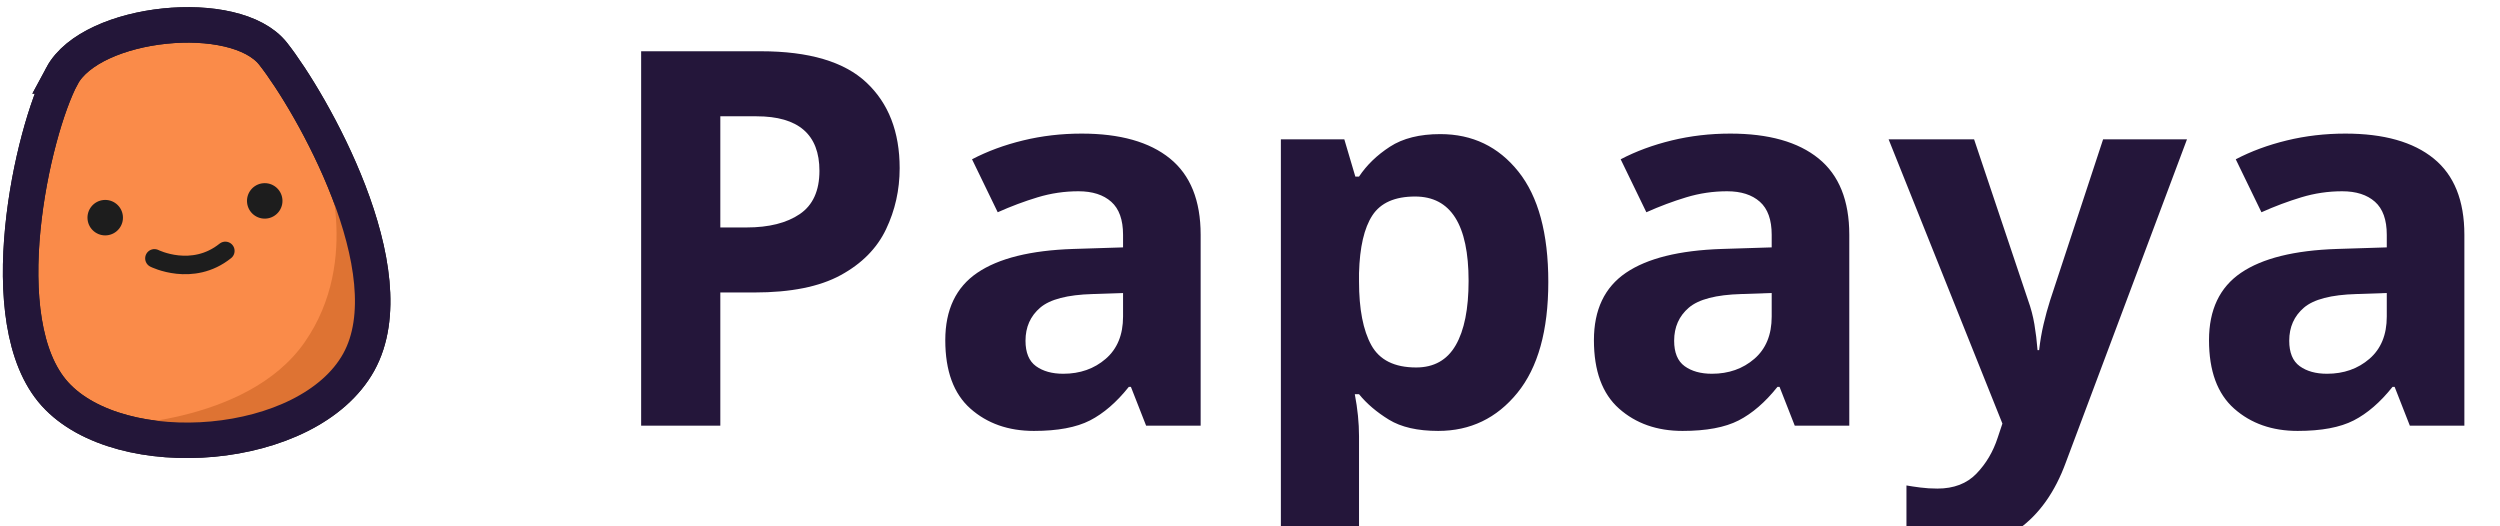
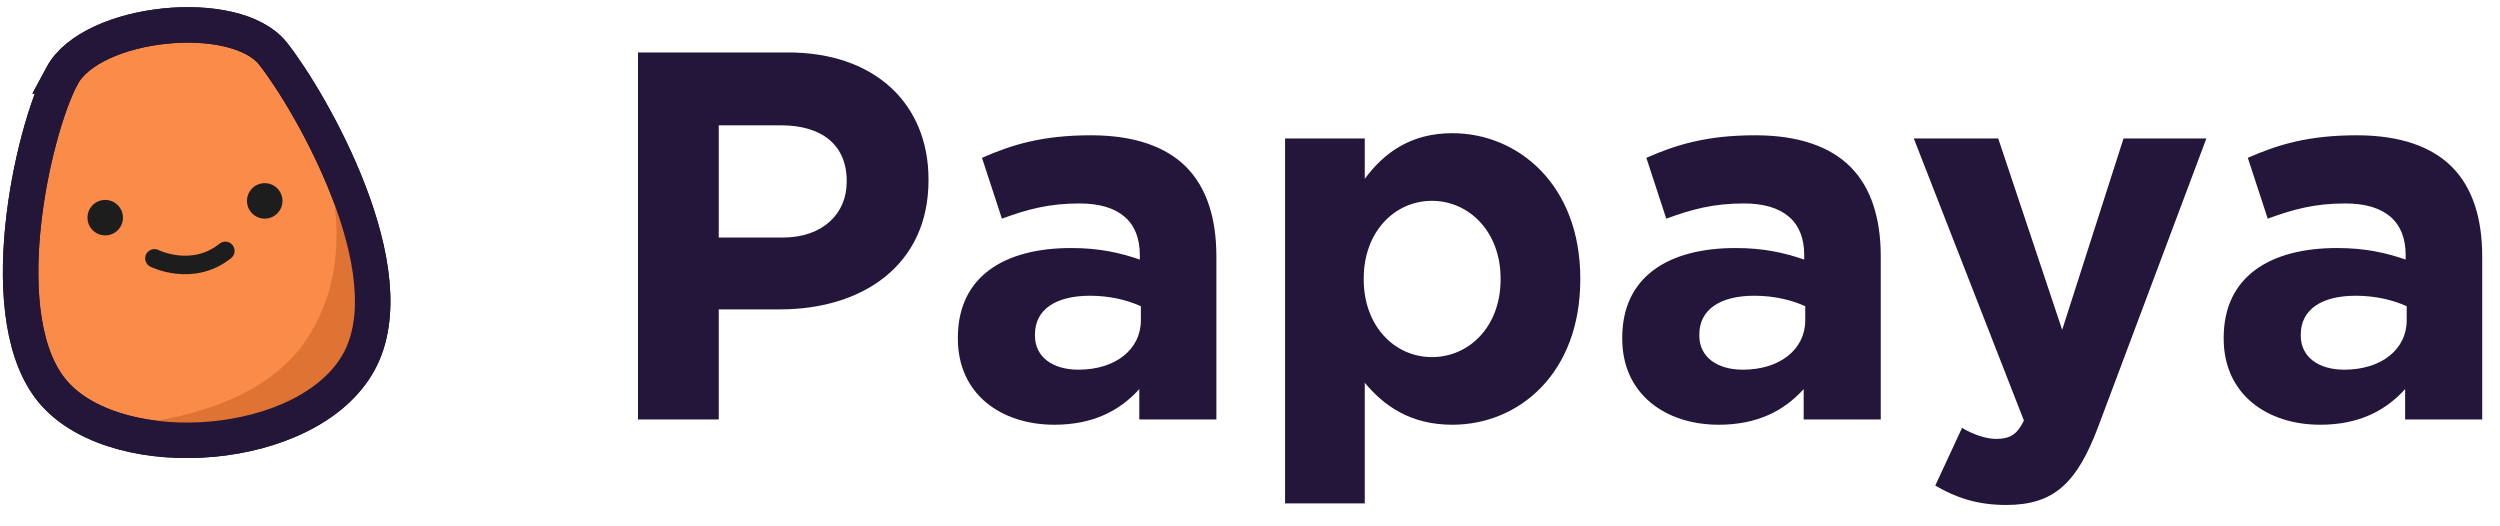
- <svg xmlns="http://www.w3.org/2000/svg" width="1621" height="341">
+ <svg xmlns="http://www.w3.org/2000/svg" height="341" width="1621">
  <g fill="none" fill-rule="evenodd">
    <g transform="rotate(-6 269.73 56.635)">
-       <path d="M42.208 25.282C19.305 58.997-21.136 178.97 16.14 229.958c37.278 50.988 159.614 54.973 198.043 0 38.43-54.972-13.23-171.25-34.308-204.676-21.078-33.425-114.766-33.714-137.668 0z" stroke="#1D1D1D" stroke-width="23" fill="#FA8B49" />
-       <path d="M205.501 96.105s18.255 67.63-24.943 117.454-134.563 40.134-134.563 40.134l77.076 16.896 87.727-37.175s10.684-23.049 11.477-25.008c.793-1.959 7.924-38.76 7.924-38.76l-9.02-33.164-15.678-40.377z" fill="#DE7333" />
+       <path d="M42.208 25.282C19.305 58.997-21.136 178.97 16.14 229.958c37.278 50.988 159.614 54.973 198.043 0 38.43-54.972-13.23-171.25-34.308-204.676-21.078-33.425-114.766-33.714-137.668 0z" fill="#fa8b49" stroke="#1d1d1d" stroke-width="23" />
+       <path d="M205.501 96.105s18.255 67.63-24.943 117.454-134.563 40.134-134.563 40.134l77.076 16.896 87.727-37.175s10.684-23.049 11.477-25.008c.793-1.959 7.924-38.76 7.924-38.76l-9.02-33.164z" fill="#de7333" />
      <path d="M42.208 25.282C19.305 58.997-21.136 178.97 16.14 229.958c37.278 50.988 159.614 54.973 198.043 0 38.43-54.972-13.23-171.25-34.308-204.676-21.078-33.425-114.766-33.714-137.668 0z" stroke="#231639" stroke-width="23" />
-       <circle fill="#1D1D1D" cx="60.495" cy="119.605" r="11.5" />
-       <circle fill="#1D1D1D" cx="164.495" cy="119.605" r="11.5" />
-       <path d="M89.466 149.182s23.118 14.841 46.235 0" stroke="#1D1D1D" stroke-width="12" stroke-linecap="round" />
+       <circle cx="60.495" cy="119.605" fill="#1d1d1d" r="11.5" />
+       <circle cx="164.495" cy="119.605" fill="#1d1d1d" r="11.5" />
+       <path d="M89.466 149.182s23.118 14.841 46.235 0" stroke="#1d1d1d" stroke-linecap="round" stroke-width="12" />
    </g>
-     <text font-family="Gotham-Bold, Gotham" font-size="340" font-weight="bold" fill="#24163A">
-       <tspan x="385.12" y="276">Papaya</tspan>
-     </text>
+     <path d="M413.68 272V34h97.24c56.78 0 91.12 33.66 91.12 82.28v.68c0 55.08-42.84 83.64-96.22 83.64h-39.78V272zm52.36-117.98h41.48c26.18 0 41.48-15.64 41.48-36.04v-.68c0-23.46-16.32-36.04-42.5-36.04h-40.46zm217.6 121.38c-34.34 0-62.56-19.72-62.56-55.76v-.68c0-39.78 30.26-58.14 73.44-58.14 18.36 0 31.62 3.06 44.54 7.48v-3.06c0-21.42-13.26-33.32-39.1-33.32-19.72 0-33.66 3.74-50.32 9.86l-12.92-39.44c20.06-8.84 39.78-14.62 70.72-14.62 28.22 0 48.62 7.48 61.54 20.4 13.6 13.6 19.72 33.66 19.72 58.14V272h-49.98v-19.72c-12.58 13.94-29.92 23.12-55.08 23.12zm15.64-35.7c24.14 0 40.46-13.26 40.46-31.96v-9.18c-8.84-4.08-20.4-6.8-32.98-6.8-22.1 0-35.7 8.84-35.7 25.16v.68c0 13.94 11.56 22.1 28.22 22.1zm133.96 86.7V89.76h51.68v26.18c12.58-17 29.92-29.58 56.78-29.58 42.5 0 82.96 33.32 82.96 94.18v.68c0 60.86-39.78 94.18-82.96 94.18-27.54 0-44.54-12.58-56.78-27.2v78.2zm95.2-94.86c24.14 0 44.54-19.72 44.54-50.32v-.68c0-30.26-20.4-50.32-44.54-50.32s-44.2 20.06-44.2 50.32v.68c0 30.26 20.06 50.32 44.2 50.32zm185.98 43.86c-34.34 0-62.56-19.72-62.56-55.76v-.68c0-39.78 30.26-58.14 73.44-58.14 18.36 0 31.62 3.06 44.54 7.48v-3.06c0-21.42-13.26-33.32-39.1-33.32-19.72 0-33.66 3.74-50.32 9.86l-12.92-39.44c20.06-8.84 39.78-14.62 70.72-14.62 28.22 0 48.62 7.48 61.54 20.4 13.6 13.6 19.72 33.66 19.72 58.14V272h-49.98v-19.72c-12.58 13.94-29.92 23.12-55.08 23.12zm15.64-35.7c24.14 0 40.46-13.26 40.46-31.96v-9.18c-8.84-4.08-20.4-6.8-32.98-6.8-22.1 0-35.7 8.84-35.7 25.16v.68c0 13.94 11.56 22.1 28.22 22.1zm207.06-25.84l-41.48-124.1h-54.74l71.4 182.92c-4.42 9.18-9.18 11.9-18.02 11.9-6.8 0-15.3-3.06-22.1-7.14l-17.34 37.4c13.26 7.82 27.2 12.58 45.9 12.58 30.94 0 45.9-13.94 59.84-51l70.04-186.66h-53.72zm167.28 61.54c-34.34 0-62.56-19.72-62.56-55.76v-.68c0-39.78 30.26-58.14 73.44-58.14 18.36 0 31.62 3.06 44.54 7.48v-3.06c0-21.42-13.26-33.32-39.1-33.32-19.72 0-33.66 3.74-50.32 9.86l-12.92-39.44c20.06-8.84 39.78-14.62 70.72-14.62 28.22 0 48.62 7.48 61.54 20.4 13.6 13.6 19.72 33.66 19.72 58.14V272h-49.98v-19.72c-12.58 13.94-29.92 23.12-55.08 23.12zm15.64-35.7c24.14 0 40.46-13.26 40.46-31.96v-9.18c-8.84-4.08-20.4-6.8-32.98-6.8-22.1 0-35.7 8.84-35.7 25.16v.68c0 13.94 11.56 22.1 28.22 22.1z" fill="#24163a" />
  </g>
</svg>
